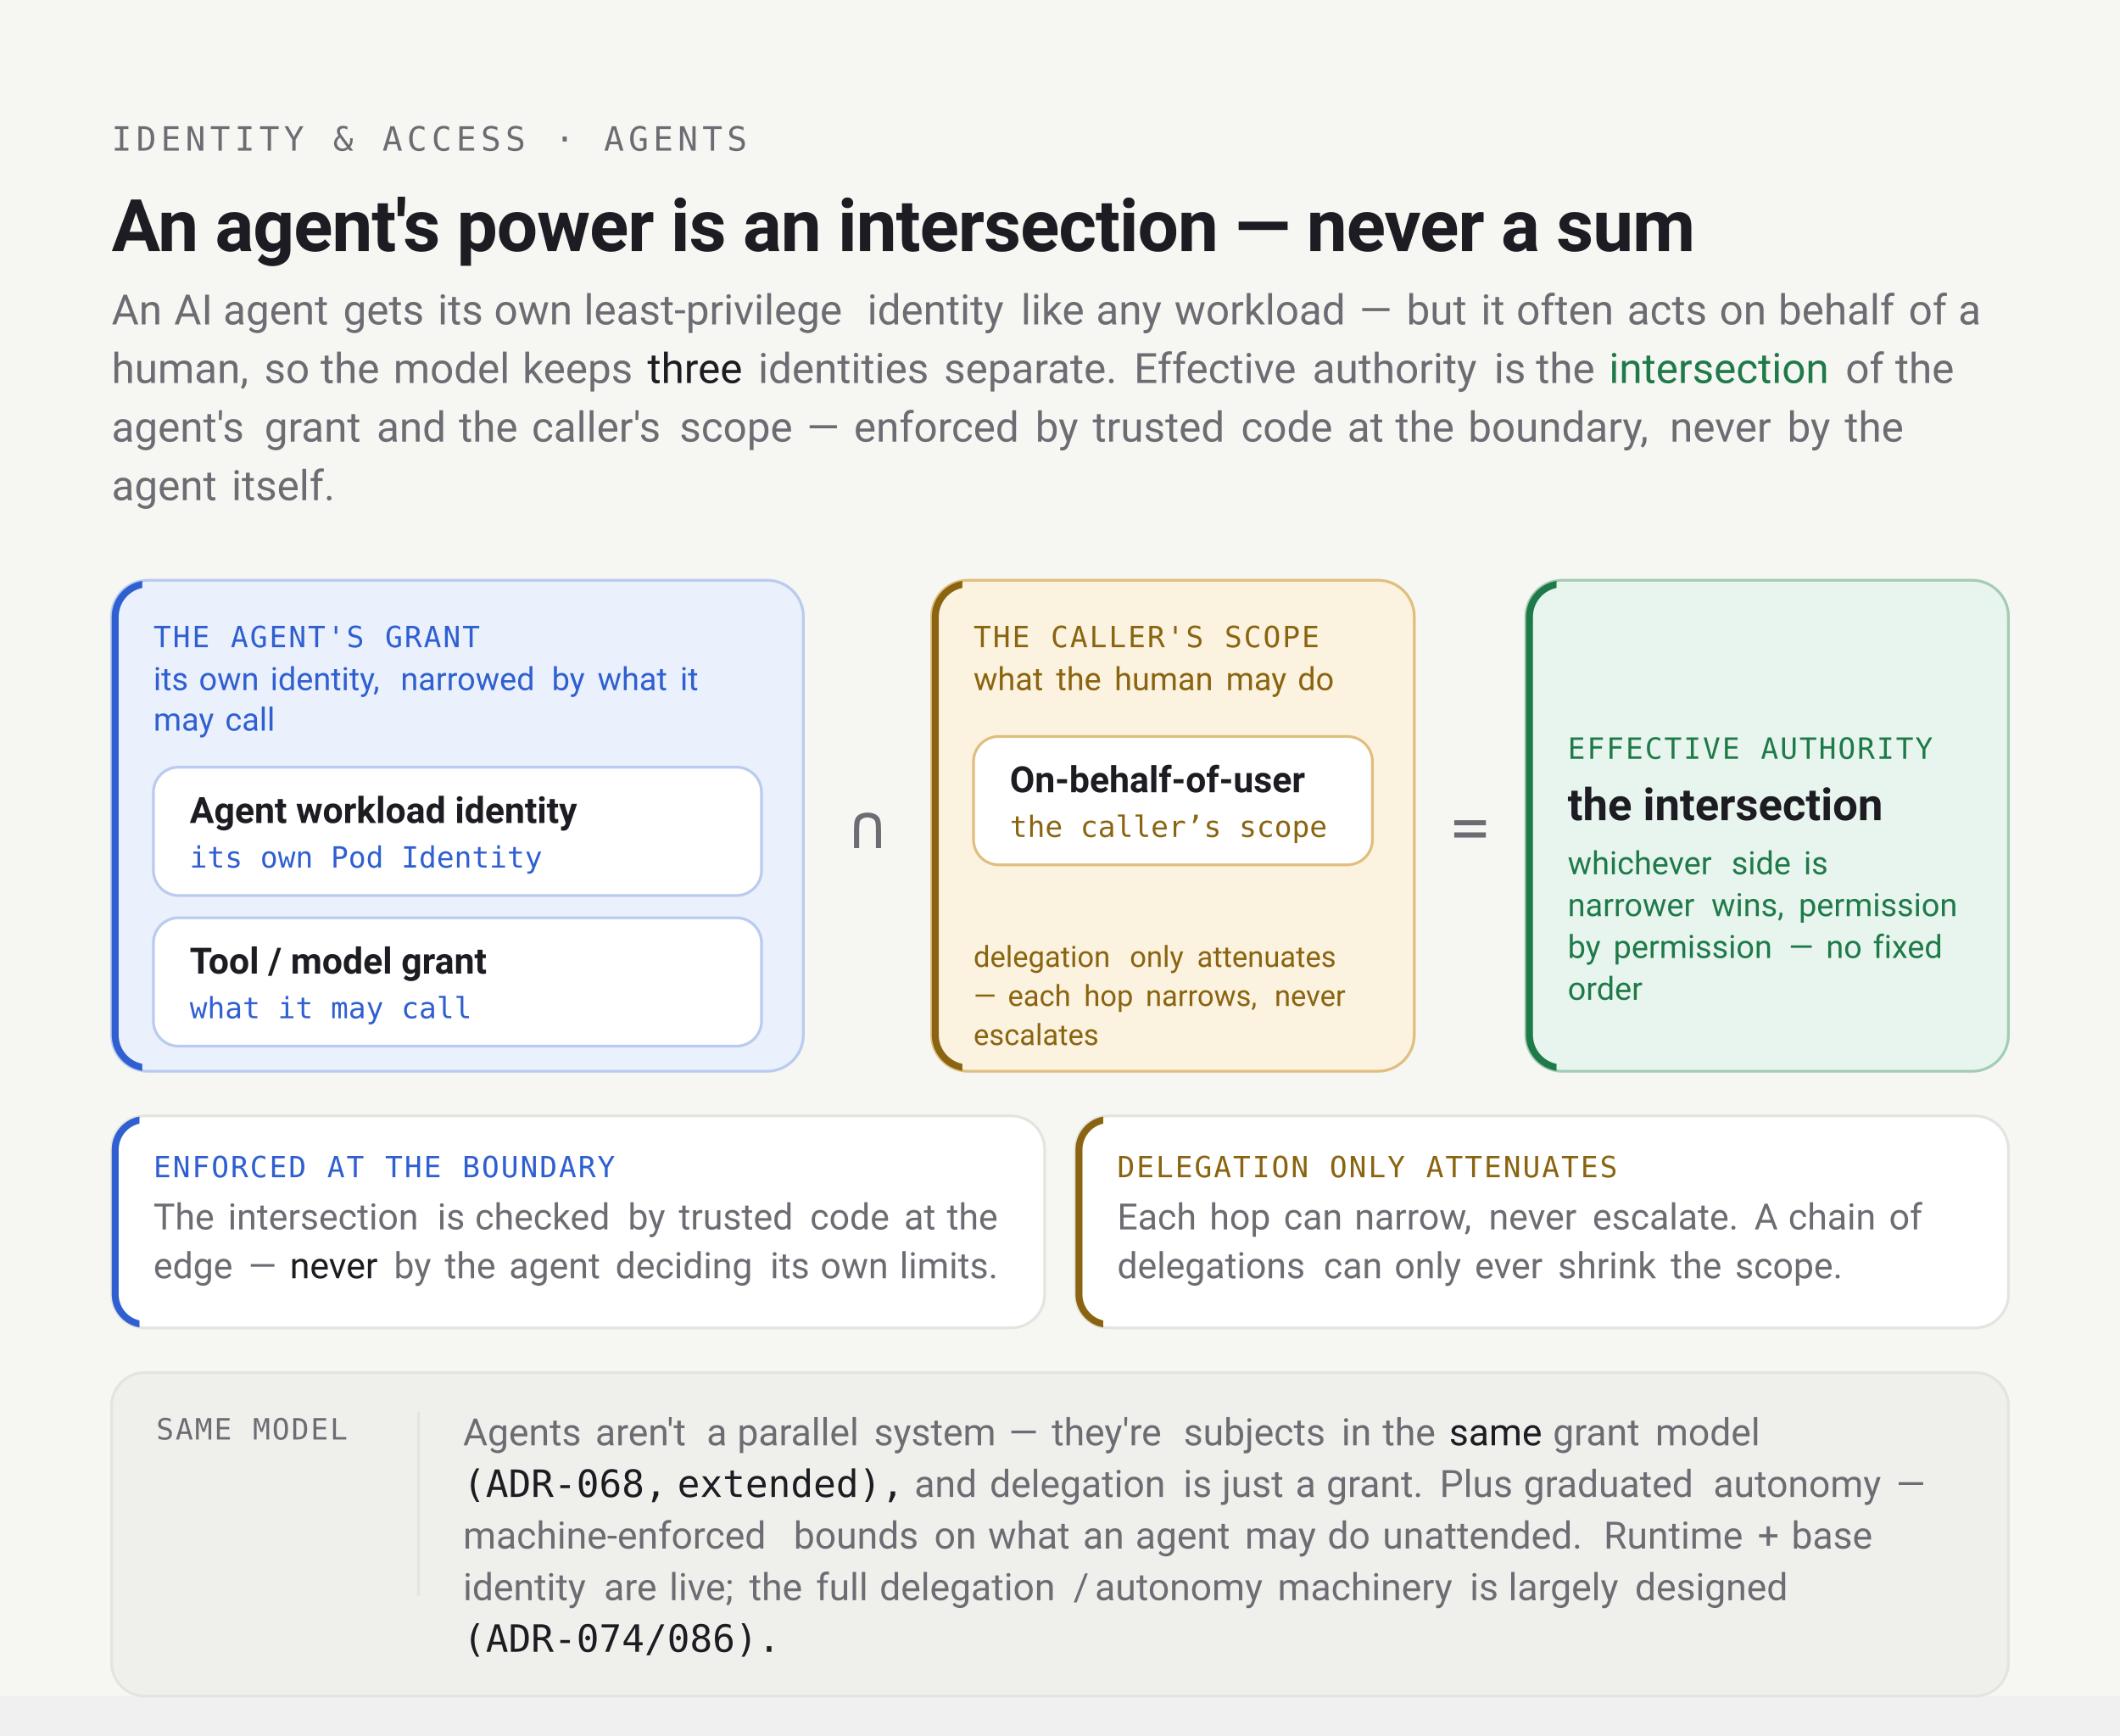
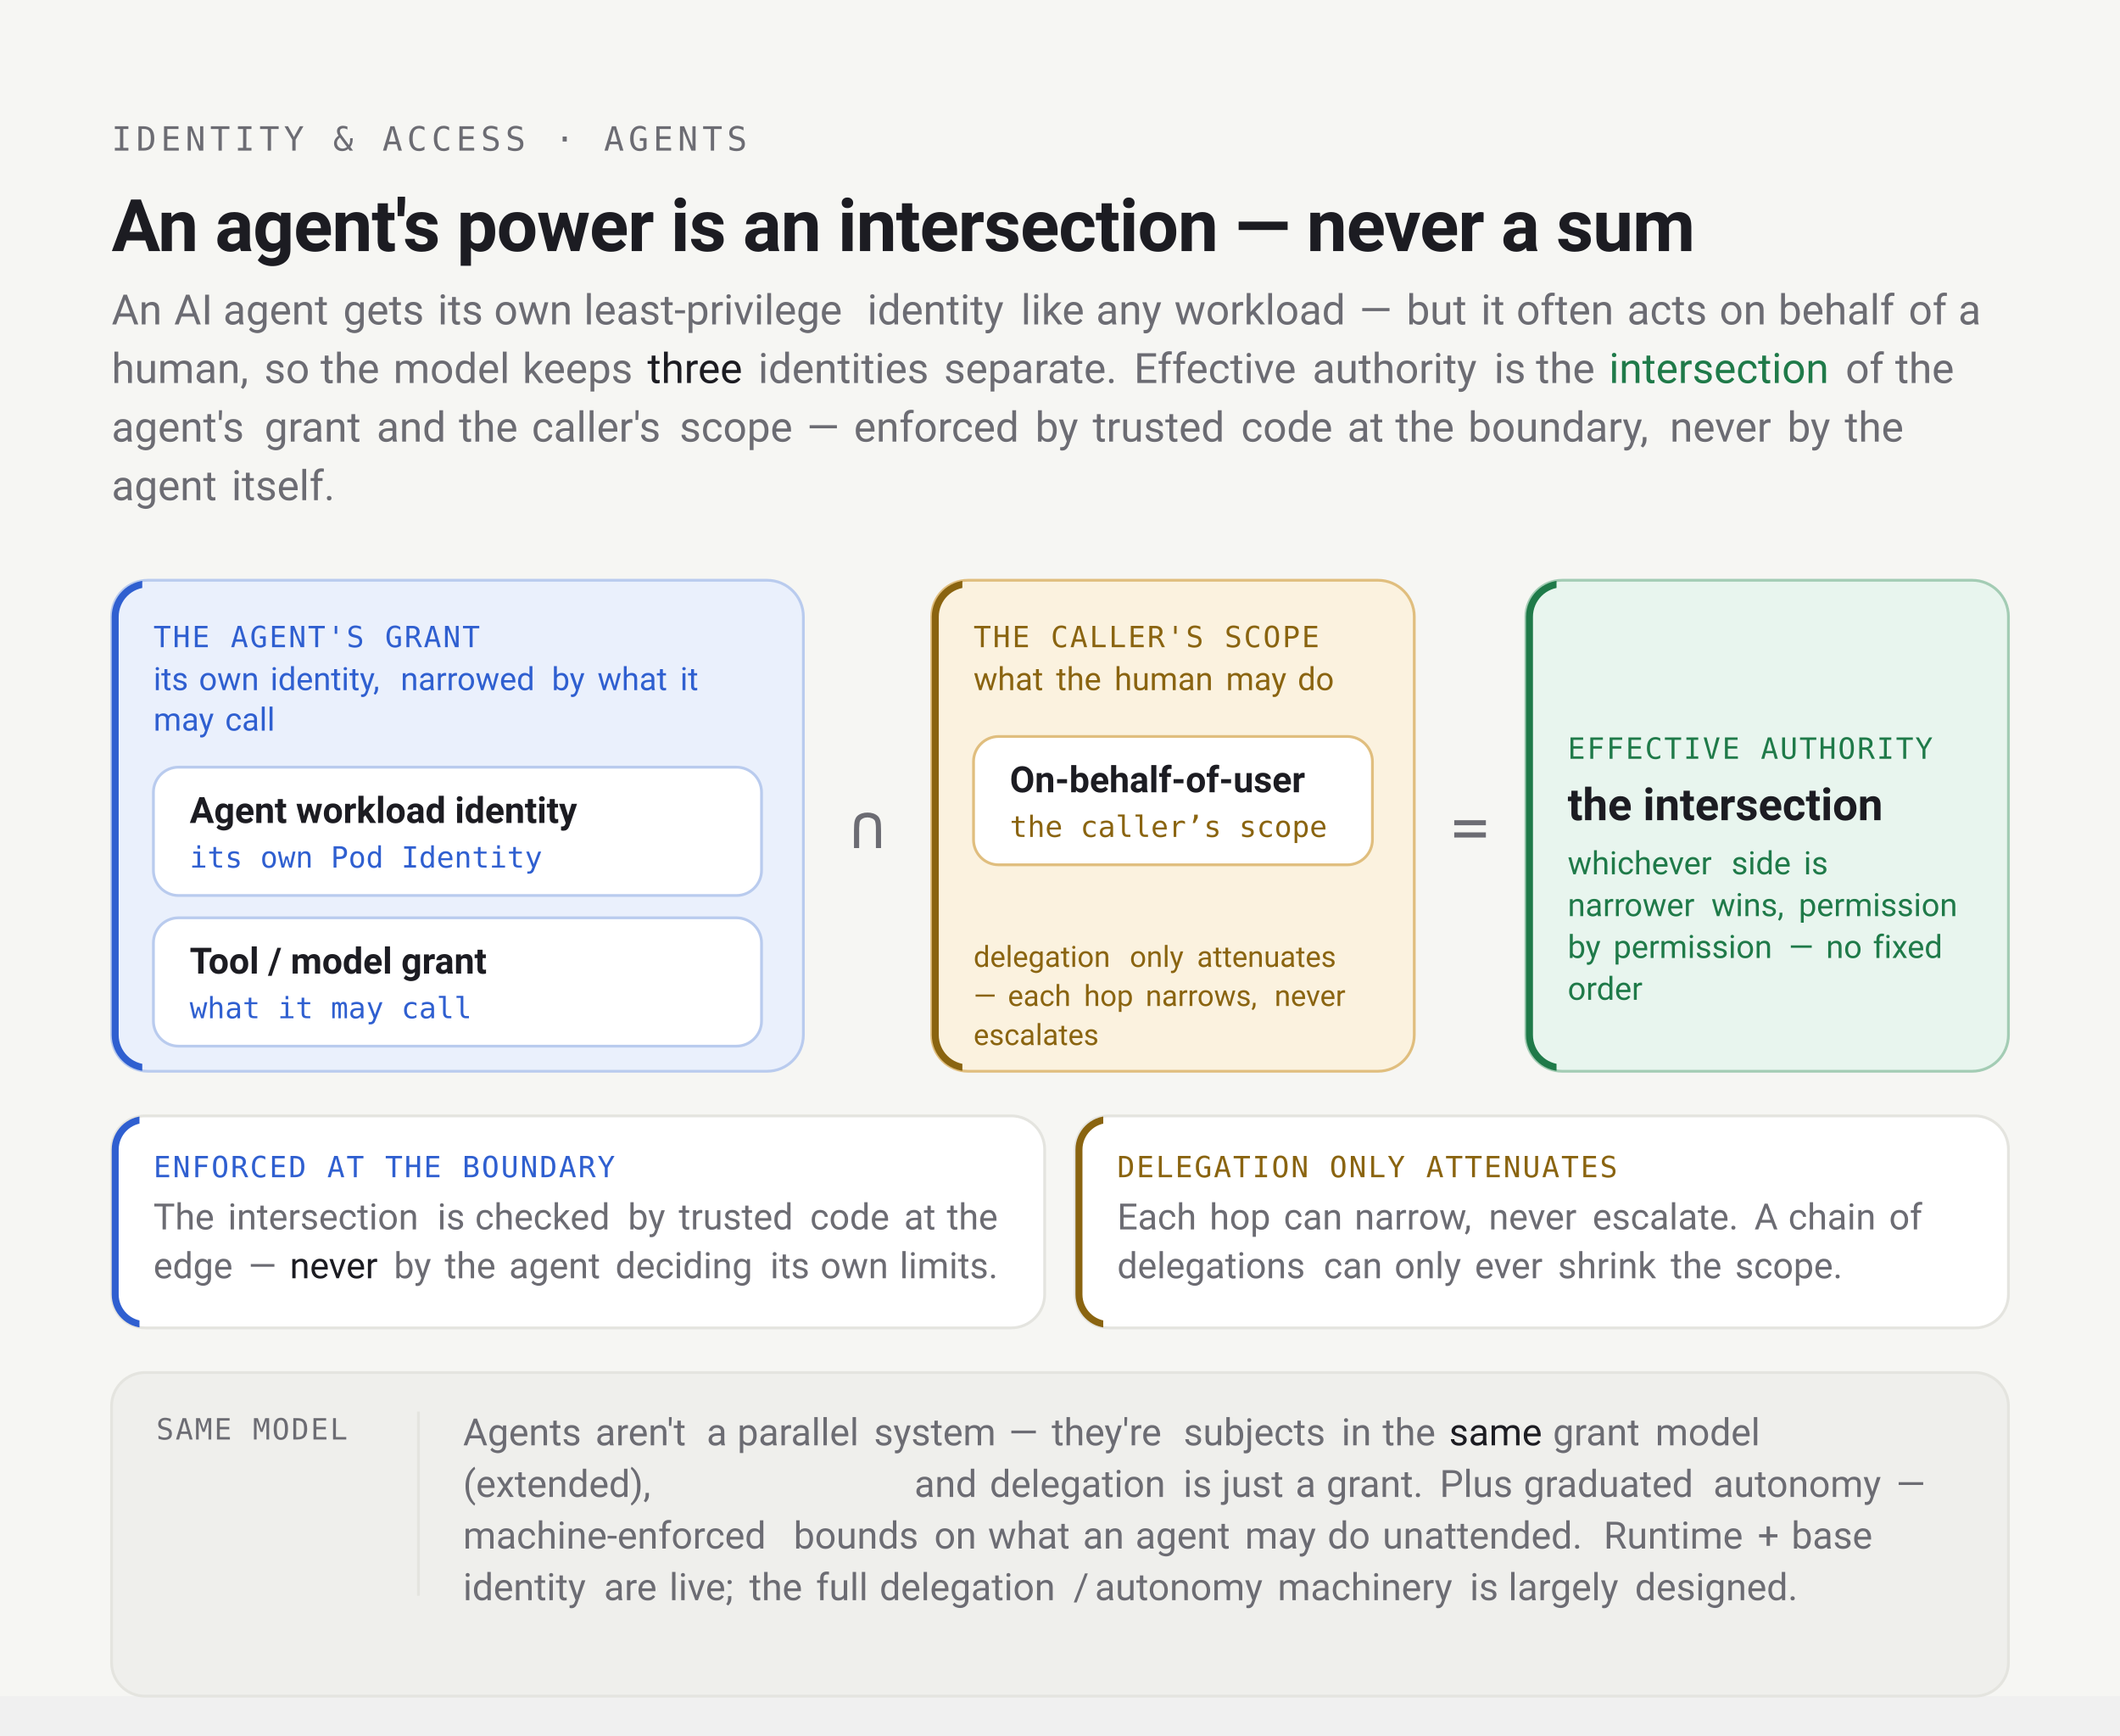
<svg xmlns="http://www.w3.org/2000/svg" viewBox="0 0 760 622" width="760" height="622" xml:space="preserve" font-family="system-ui,-apple-system,'Segoe UI',Roboto,Helvetica,Arial,sans-serif">
  <style>@media(prefers-color-scheme:dark){[fill="#f6f6f3"]{fill:#1b1b18}[stroke="#f6f6f3"]{stroke:#1b1b18}[fill="#6c6c73"]{fill:#898990}[stroke="#6c6c73"]{stroke:#898990}[fill="#1c1c22"]{fill:#dddde3}[stroke="#1c1c22"]{stroke:#dddde3}[fill="#1f7a49"]{fill:#45d487}[stroke="#1f7a49"]{stroke:#45d487}[fill="#eaf0fc"]{fill:#172a50}[stroke="#eaf0fc"]{stroke:#172a50}[fill="#b9cbee"]{fill:#1e3869}[stroke="#b9cbee"]{stroke:#1e3869}[fill="#2f5fd0"]{fill:#7798e3}[stroke="#2f5fd0"]{stroke:#7798e3}[fill="#ffffff"]{fill:#141414}[stroke="#ffffff"]{stroke:#141414}[fill="#fbf2df"]{fill:#554219}[stroke="#fbf2df"]{stroke:#554219}[fill="#e0be7e"]{fill:#e6c68a}[stroke="#e0be7e"]{stroke:#e6c68a}[fill="#8a6410"]{fill:#ecb02d}[stroke="#8a6410"]{stroke:#ecb02d}[fill="#e8f5ee"]{fill:#214b35}[stroke="#e8f5ee"]{stroke:#214b35}[fill="#a3ccb4"]{fill:#a2cdb4}[stroke="#a3ccb4"]{stroke:#a2cdb4}[fill="#e4e4df"]{fill:#252521}[stroke="#e4e4df"]{stroke:#252521}[fill="#efefec"]{fill:#1f1f1b}[stroke="#efefec"]{stroke:#1f1f1b}}</style>
  <style>@media(prefers-color-scheme:dark){.f_bg{fill:#15161c}.f_blueBg{fill:#172a50}.f_greenBg{fill:#16331f}.f_text{fill:#e6e6ea}.f_muted{fill:#9a9aa3}.f_blue{fill:#7fa0ee}.f_green{fill:#4fd08a}.f_amber{fill:#e0b050}}</style>
  <defs>
    <clipPath id="abar0">
      <rect x="39.0" y="207.0" width="12.0" height="178.0" />
    </clipPath>
    <clipPath id="abar1">
      <rect x="333.0" y="207.0" width="12.0" height="178.0" />
    </clipPath>
    <clipPath id="abar2">
      <rect x="546.0" y="207.0" width="12.0" height="178.0" />
    </clipPath>
    <clipPath id="abar3">
      <rect x="39.0" y="399.0" width="11.0" height="78.0" />
    </clipPath>
    <clipPath id="abar4">
      <rect x="384.5" y="399.0" width="11.0" height="78.0" />
    </clipPath>
  </defs>
  <rect x="0" y="0" width="760" height="608" class="f_bg" fill="#f6f6f3" />
  <text x="40" y="54" font-size="12" class="f_muted mono" fill="#6c6c73" font-family="ui-monospace,SFMono-Regular,Menlo,Consolas,monospace" letter-spacing="1.6px">IDENTITY &amp; ACCESS · AGENTS</text>
  <text x="40" y="90" font-size="26" class="f_text" fill="#1c1c22" font-family="system-ui,-apple-system,'Segoe UI',Roboto,Helvetica,Arial,sans-serif" font-weight="600" letter-spacing="-0.3px">An agent's power is an intersection — never a sum</text>
  <text y="116.3" font-size="15">
    <tspan x="40.0" class="f_muted" fill="#6c6c73" font-family="system-ui,-apple-system,'Segoe UI',Roboto,Helvetica,Arial,sans-serif">An</tspan>
    <tspan x="62.4" class="f_muted" fill="#6c6c73" font-family="system-ui,-apple-system,'Segoe UI',Roboto,Helvetica,Arial,sans-serif">AI</tspan>
    <tspan x="80.0" class="f_muted" fill="#6c6c73" font-family="system-ui,-apple-system,'Segoe UI',Roboto,Helvetica,Arial,sans-serif">agent</tspan>
    <tspan x="123.0" class="f_muted" fill="#6c6c73" font-family="system-ui,-apple-system,'Segoe UI',Roboto,Helvetica,Arial,sans-serif">gets</tspan>
    <tspan x="156.9" class="f_muted" fill="#6c6c73" font-family="system-ui,-apple-system,'Segoe UI',Roboto,Helvetica,Arial,sans-serif">its</tspan>
    <tspan x="177.1" class="f_muted" fill="#6c6c73" font-family="system-ui,-apple-system,'Segoe UI',Roboto,Helvetica,Arial,sans-serif">own</tspan>
    <tspan x="209.3" class="f_muted" fill="#6c6c73" font-family="system-ui,-apple-system,'Segoe UI',Roboto,Helvetica,Arial,sans-serif">least-privilege</tspan>
    <tspan x="310.9" class="f_muted" fill="#6c6c73" font-family="system-ui,-apple-system,'Segoe UI',Roboto,Helvetica,Arial,sans-serif">identity</tspan>
    <tspan x="366.0" class="f_muted" fill="#6c6c73" font-family="system-ui,-apple-system,'Segoe UI',Roboto,Helvetica,Arial,sans-serif">like</tspan>
    <tspan x="392.9" class="f_muted" fill="#6c6c73" font-family="system-ui,-apple-system,'Segoe UI',Roboto,Helvetica,Arial,sans-serif">any</tspan>
    <tspan x="421.0" class="f_muted" fill="#6c6c73" font-family="system-ui,-apple-system,'Segoe UI',Roboto,Helvetica,Arial,sans-serif">workload</tspan>
    <tspan x="487.3" class="f_muted" fill="#6c6c73" font-family="system-ui,-apple-system,'Segoe UI',Roboto,Helvetica,Arial,sans-serif">—</tspan>
    <tspan x="504.2" class="f_muted" fill="#6c6c73" font-family="system-ui,-apple-system,'Segoe UI',Roboto,Helvetica,Arial,sans-serif">but</tspan>
    <tspan x="530.9" class="f_muted" fill="#6c6c73" font-family="system-ui,-apple-system,'Segoe UI',Roboto,Helvetica,Arial,sans-serif">it</tspan>
    <tspan x="543.6" class="f_muted" fill="#6c6c73" font-family="system-ui,-apple-system,'Segoe UI',Roboto,Helvetica,Arial,sans-serif">often</tspan>
    <tspan x="583.3" class="f_muted" fill="#6c6c73" font-family="system-ui,-apple-system,'Segoe UI',Roboto,Helvetica,Arial,sans-serif">acts</tspan>
    <tspan x="616.4" class="f_muted" fill="#6c6c73" font-family="system-ui,-apple-system,'Segoe UI',Roboto,Helvetica,Arial,sans-serif">on</tspan>
    <tspan x="637.5" class="f_muted" fill="#6c6c73" font-family="system-ui,-apple-system,'Segoe UI',Roboto,Helvetica,Arial,sans-serif">behalf</tspan>
    <tspan x="684.2" class="f_muted" fill="#6c6c73" font-family="system-ui,-apple-system,'Segoe UI',Roboto,Helvetica,Arial,sans-serif">of</tspan>
    <tspan x="702.0" class="f_muted" fill="#6c6c73" font-family="system-ui,-apple-system,'Segoe UI',Roboto,Helvetica,Arial,sans-serif">a</tspan>
  </text>
  <text y="137.3" font-size="15">
    <tspan x="40.0" class="f_muted" fill="#6c6c73" font-family="system-ui,-apple-system,'Segoe UI',Roboto,Helvetica,Arial,sans-serif">human,</tspan>
    <tspan x="94.7" class="f_muted" fill="#6c6c73" font-family="system-ui,-apple-system,'Segoe UI',Roboto,Helvetica,Arial,sans-serif">so</tspan>
    <tspan x="114.9" class="f_muted" fill="#6c6c73" font-family="system-ui,-apple-system,'Segoe UI',Roboto,Helvetica,Arial,sans-serif">the</tspan>
    <tspan x="141.0" class="f_muted" fill="#6c6c73" font-family="system-ui,-apple-system,'Segoe UI',Roboto,Helvetica,Arial,sans-serif">model</tspan>
    <tspan x="187.3" class="f_muted" fill="#6c6c73" font-family="system-ui,-apple-system,'Segoe UI',Roboto,Helvetica,Arial,sans-serif">keeps</tspan>
    <tspan x="232.1" class="f_text" fill="#1c1c22" font-family="system-ui,-apple-system,'Segoe UI',Roboto,Helvetica,Arial,sans-serif">three</tspan>
    <tspan x="271.8" class="f_muted" fill="#6c6c73" font-family="system-ui,-apple-system,'Segoe UI',Roboto,Helvetica,Arial,sans-serif">identities</tspan>
    <tspan x="338.4" class="f_muted" fill="#6c6c73" font-family="system-ui,-apple-system,'Segoe UI',Roboto,Helvetica,Arial,sans-serif">separate.</tspan>
    <tspan x="406.5" class="f_muted" fill="#6c6c73" font-family="system-ui,-apple-system,'Segoe UI',Roboto,Helvetica,Arial,sans-serif">Effective</tspan>
    <tspan x="470.5" class="f_muted" fill="#6c6c73" font-family="system-ui,-apple-system,'Segoe UI',Roboto,Helvetica,Arial,sans-serif">authority</tspan>
    <tspan x="535.6" class="f_muted" fill="#6c6c73" font-family="system-ui,-apple-system,'Segoe UI',Roboto,Helvetica,Arial,sans-serif">is</tspan>
    <tspan x="550.6" class="f_muted" fill="#6c6c73" font-family="system-ui,-apple-system,'Segoe UI',Roboto,Helvetica,Arial,sans-serif">the</tspan>
    <tspan x="576.8" class="f_green" fill="#1f7a49" font-family="system-ui,-apple-system,'Segoe UI',Roboto,Helvetica,Arial,sans-serif">intersection</tspan>
    <tspan x="661.6" class="f_muted" fill="#6c6c73" font-family="system-ui,-apple-system,'Segoe UI',Roboto,Helvetica,Arial,sans-serif">of</tspan>
    <tspan x="679.4" class="f_muted" fill="#6c6c73" font-family="system-ui,-apple-system,'Segoe UI',Roboto,Helvetica,Arial,sans-serif">the</tspan>
  </text>
  <text y="158.3" font-size="15">
    <tspan x="40.0" class="f_muted" fill="#6c6c73" font-family="system-ui,-apple-system,'Segoe UI',Roboto,Helvetica,Arial,sans-serif">agent's</tspan>
    <tspan x="94.8" class="f_muted" fill="#6c6c73" font-family="system-ui,-apple-system,'Segoe UI',Roboto,Helvetica,Arial,sans-serif">grant</tspan>
    <tspan x="135.0" class="f_muted" fill="#6c6c73" font-family="system-ui,-apple-system,'Segoe UI',Roboto,Helvetica,Arial,sans-serif">and</tspan>
    <tspan x="164.5" class="f_muted" fill="#6c6c73" font-family="system-ui,-apple-system,'Segoe UI',Roboto,Helvetica,Arial,sans-serif">the</tspan>
    <tspan x="190.6" class="f_muted" fill="#6c6c73" font-family="system-ui,-apple-system,'Segoe UI',Roboto,Helvetica,Arial,sans-serif">caller's</tspan>
    <tspan x="243.6" class="f_muted" fill="#6c6c73" font-family="system-ui,-apple-system,'Segoe UI',Roboto,Helvetica,Arial,sans-serif">scope</tspan>
    <tspan x="289.2" class="f_muted" fill="#6c6c73" font-family="system-ui,-apple-system,'Segoe UI',Roboto,Helvetica,Arial,sans-serif">—</tspan>
    <tspan x="306.1" class="f_muted" fill="#6c6c73" font-family="system-ui,-apple-system,'Segoe UI',Roboto,Helvetica,Arial,sans-serif">enforced</tspan>
    <tspan x="371.1" class="f_muted" fill="#6c6c73" font-family="system-ui,-apple-system,'Segoe UI',Roboto,Helvetica,Arial,sans-serif">by</tspan>
    <tspan x="391.7" class="f_muted" fill="#6c6c73" font-family="system-ui,-apple-system,'Segoe UI',Roboto,Helvetica,Arial,sans-serif">trusted</tspan>
    <tspan x="444.9" class="f_muted" fill="#6c6c73" font-family="system-ui,-apple-system,'Segoe UI',Roboto,Helvetica,Arial,sans-serif">code</tspan>
    <tspan x="483.0" class="f_muted" fill="#6c6c73" font-family="system-ui,-apple-system,'Segoe UI',Roboto,Helvetica,Arial,sans-serif">at</tspan>
    <tspan x="500.2" class="f_muted" fill="#6c6c73" font-family="system-ui,-apple-system,'Segoe UI',Roboto,Helvetica,Arial,sans-serif">the</tspan>
    <tspan x="526.3" class="f_muted" fill="#6c6c73" font-family="system-ui,-apple-system,'Segoe UI',Roboto,Helvetica,Arial,sans-serif">boundary,</tspan>
    <tspan x="598.6" class="f_muted" fill="#6c6c73" font-family="system-ui,-apple-system,'Segoe UI',Roboto,Helvetica,Arial,sans-serif">never</tspan>
    <tspan x="640.7" class="f_muted" fill="#6c6c73" font-family="system-ui,-apple-system,'Segoe UI',Roboto,Helvetica,Arial,sans-serif">by</tspan>
    <tspan x="661.3" class="f_muted" fill="#6c6c73" font-family="system-ui,-apple-system,'Segoe UI',Roboto,Helvetica,Arial,sans-serif">the</tspan>
  </text>
  <text y="179.3" font-size="15">
    <tspan x="40.0" class="f_muted" fill="#6c6c73" font-family="system-ui,-apple-system,'Segoe UI',Roboto,Helvetica,Arial,sans-serif">agent</tspan>
    <tspan x="83.0" class="f_muted" fill="#6c6c73" font-family="system-ui,-apple-system,'Segoe UI',Roboto,Helvetica,Arial,sans-serif">itself.</tspan>
  </text>
  <clipPath id="c0">
    <rect x="40" y="208" width="248" height="176" rx="13" />
  </clipPath>
  <rect x="40" y="208" width="248" height="176" rx="13" class="f_blueBg" fill="#eaf0fc" stroke="#b9cbee" stroke-width="1" />
  <g clip-path="url(#c0)">
    <rect x="41.3" y="209.3" width="245.5" height="173.5" rx="11.8" fill="none" stroke="#2f5fd0" stroke-width="2.5" clip-path="url(#abar0)" />
  </g>
  <text x="55" y="232" font-size="10.5" class="f_blue mono" fill="#2f5fd0" font-family="ui-monospace,SFMono-Regular,Menlo,Consolas,monospace" letter-spacing="0.6px">THE AGENT'S GRANT</text>
  <text y="247.4" font-size="11.5">
    <tspan x="55.0" class="f_blue" fill="#2f5fd0" font-family="system-ui,-apple-system,'Segoe UI',Roboto,Helvetica,Arial,sans-serif">its</tspan>
    <tspan x="71.3" class="f_blue" fill="#2f5fd0" font-family="system-ui,-apple-system,'Segoe UI',Roboto,Helvetica,Arial,sans-serif">own</tspan>
    <tspan x="96.9" class="f_blue" fill="#2f5fd0" font-family="system-ui,-apple-system,'Segoe UI',Roboto,Helvetica,Arial,sans-serif">identity,</tspan>
    <tspan x="143.6" class="f_blue" fill="#2f5fd0" font-family="system-ui,-apple-system,'Segoe UI',Roboto,Helvetica,Arial,sans-serif">narrowed</tspan>
    <tspan x="197.8" class="f_blue" fill="#2f5fd0" font-family="system-ui,-apple-system,'Segoe UI',Roboto,Helvetica,Arial,sans-serif">by</tspan>
    <tspan x="214.2" class="f_blue" fill="#2f5fd0" font-family="system-ui,-apple-system,'Segoe UI',Roboto,Helvetica,Arial,sans-serif">what</tspan>
    <tspan x="243.8" class="f_blue" fill="#2f5fd0" font-family="system-ui,-apple-system,'Segoe UI',Roboto,Helvetica,Arial,sans-serif">it</tspan>
  </text>
  <text y="261.9" font-size="11.5">
    <tspan x="55.0" class="f_blue" fill="#2f5fd0" font-family="system-ui,-apple-system,'Segoe UI',Roboto,Helvetica,Arial,sans-serif">may</tspan>
    <tspan x="80.7" class="f_blue" fill="#2f5fd0" font-family="system-ui,-apple-system,'Segoe UI',Roboto,Helvetica,Arial,sans-serif">call</tspan>
  </text>
  <rect x="55" y="275" width="218" height="46" rx="9" class="f_card" fill="#ffffff" stroke="#b9cbee" stroke-width="1" />
  <text x="68" y="295" font-size="13" class="f_text" fill="#1c1c22" font-family="system-ui,-apple-system,'Segoe UI',Roboto,Helvetica,Arial,sans-serif" font-weight="600">Agent workload identity</text>
  <text x="68" y="311" font-size="10.5" class="f_blue mono" fill="#2f5fd0" font-family="ui-monospace,SFMono-Regular,Menlo,Consolas,monospace">its own Pod Identity</text>
  <rect x="55" y="329" width="218" height="46" rx="9" class="f_card" fill="#ffffff" stroke="#b9cbee" stroke-width="1" />
  <text x="68" y="349" font-size="13" class="f_text" fill="#1c1c22" font-family="system-ui,-apple-system,'Segoe UI',Roboto,Helvetica,Arial,sans-serif" font-weight="600">Tool / model grant</text>
  <text x="68" y="365" font-size="10.5" class="f_blue mono" fill="#2f5fd0" font-family="ui-monospace,SFMono-Regular,Menlo,Consolas,monospace">what it may call</text>
  <text x="311" y="304" font-size="22" class="f_muted mono" fill="#6c6c73" font-family="ui-monospace,SFMono-Regular,Menlo,Consolas,monospace" text-anchor="middle">∩</text>
  <clipPath id="c1">
    <rect x="334" y="208" width="173" height="176" rx="13" />
  </clipPath>
  <rect x="334" y="208" width="173" height="176" rx="13" class="f_amberBg" fill="#fbf2df" stroke="#e0be7e" stroke-width="1" />
  <g clip-path="url(#c1)">
    <rect x="335.3" y="209.3" width="170.5" height="173.5" rx="11.8" fill="none" stroke="#8a6410" stroke-width="2.5" clip-path="url(#abar1)" />
  </g>
  <text x="349" y="232" font-size="10.5" class="f_amber mono" fill="#8a6410" font-family="ui-monospace,SFMono-Regular,Menlo,Consolas,monospace" letter-spacing="0.6px">THE CALLER'S SCOPE</text>
  <text y="247.4" font-size="11.5">
    <tspan x="349.0" class="f_amber" fill="#8a6410" font-family="system-ui,-apple-system,'Segoe UI',Roboto,Helvetica,Arial,sans-serif">what</tspan>
    <tspan x="378.6" class="f_amber" fill="#8a6410" font-family="system-ui,-apple-system,'Segoe UI',Roboto,Helvetica,Arial,sans-serif">the</tspan>
    <tspan x="399.5" class="f_amber" fill="#8a6410" font-family="system-ui,-apple-system,'Segoe UI',Roboto,Helvetica,Arial,sans-serif">human</tspan>
    <tspan x="439.5" class="f_amber" fill="#8a6410" font-family="system-ui,-apple-system,'Segoe UI',Roboto,Helvetica,Arial,sans-serif">may</tspan>
    <tspan x="465.2" class="f_amber" fill="#8a6410" font-family="system-ui,-apple-system,'Segoe UI',Roboto,Helvetica,Arial,sans-serif">do</tspan>
  </text>
  <rect x="349" y="264" width="143" height="46" rx="9" class="f_card" fill="#ffffff" stroke="#e0be7e" stroke-width="1" />
  <text x="362" y="284" font-size="13" class="f_text" fill="#1c1c22" font-family="system-ui,-apple-system,'Segoe UI',Roboto,Helvetica,Arial,sans-serif" font-weight="600">On-behalf-of-user</text>
  <text x="362" y="300" font-size="10.5" class="f_amber mono" fill="#8a6410" font-family="ui-monospace,SFMono-Regular,Menlo,Consolas,monospace">the caller’s scope</text>
  <text y="346.6" font-size="10.5">
    <tspan x="349.0" class="f_amber" fill="#8a6410" font-family="system-ui,-apple-system,'Segoe UI',Roboto,Helvetica,Arial,sans-serif">delegation</tspan>
    <tspan x="405.0" class="f_amber" fill="#8a6410" font-family="system-ui,-apple-system,'Segoe UI',Roboto,Helvetica,Arial,sans-serif">only</tspan>
    <tspan x="429.1" class="f_amber" fill="#8a6410" font-family="system-ui,-apple-system,'Segoe UI',Roboto,Helvetica,Arial,sans-serif">attenuates</tspan>
  </text>
  <text y="360.6" font-size="10.5">
    <tspan x="349.0" class="f_amber" fill="#8a6410" font-family="system-ui,-apple-system,'Segoe UI',Roboto,Helvetica,Arial,sans-serif">—</tspan>
    <tspan x="361.3" class="f_amber" fill="#8a6410" font-family="system-ui,-apple-system,'Segoe UI',Roboto,Helvetica,Arial,sans-serif">each</tspan>
    <tspan x="388.6" class="f_amber" fill="#8a6410" font-family="system-ui,-apple-system,'Segoe UI',Roboto,Helvetica,Arial,sans-serif">hop</tspan>
    <tspan x="410.7" class="f_amber" fill="#8a6410" font-family="system-ui,-apple-system,'Segoe UI',Roboto,Helvetica,Arial,sans-serif">narrows,</tspan>
    <tspan x="456.9" class="f_amber" fill="#8a6410" font-family="system-ui,-apple-system,'Segoe UI',Roboto,Helvetica,Arial,sans-serif">never</tspan>
  </text>
  <text y="374.6" font-size="10.5">
    <tspan x="349.0" class="f_amber" fill="#8a6410" font-family="system-ui,-apple-system,'Segoe UI',Roboto,Helvetica,Arial,sans-serif">escalates</tspan>
  </text>
  <text x="527" y="304" font-size="22" class="f_muted mono" fill="#6c6c73" font-family="ui-monospace,SFMono-Regular,Menlo,Consolas,monospace" text-anchor="middle">=</text>
  <clipPath id="c2">
    <rect x="547" y="208" width="173" height="176" rx="13" />
  </clipPath>
  <rect x="547" y="208" width="173" height="176" rx="13" class="f_greenBg" fill="#e8f5ee" stroke="#a3ccb4" stroke-width="1" />
  <g clip-path="url(#c2)">
    <rect x="548.3" y="209.3" width="170.5" height="173.5" rx="11.8" fill="none" stroke="#1f7a49" stroke-width="2.5" clip-path="url(#abar2)" />
  </g>
  <text x="562" y="272" font-size="10.5" class="f_green mono" fill="#1f7a49" font-family="ui-monospace,SFMono-Regular,Menlo,Consolas,monospace" letter-spacing="0.6px">EFFECTIVE AUTHORITY</text>
  <text x="562" y="294" font-size="16" class="f_text" fill="#1c1c22" font-family="system-ui,-apple-system,'Segoe UI',Roboto,Helvetica,Arial,sans-serif" font-weight="600">the intersection</text>
  <text y="313.4" font-size="11.5">
    <tspan x="562.0" class="f_green" fill="#1f7a49" font-family="system-ui,-apple-system,'Segoe UI',Roboto,Helvetica,Arial,sans-serif">whichever</tspan>
    <tspan x="620.7" class="f_green" fill="#1f7a49" font-family="system-ui,-apple-system,'Segoe UI',Roboto,Helvetica,Arial,sans-serif">side</tspan>
    <tspan x="646.6" class="f_green" fill="#1f7a49" font-family="system-ui,-apple-system,'Segoe UI',Roboto,Helvetica,Arial,sans-serif">is</tspan>
  </text>
  <text y="328.4" font-size="11.5">
    <tspan x="562.0" class="f_green" fill="#1f7a49" font-family="system-ui,-apple-system,'Segoe UI',Roboto,Helvetica,Arial,sans-serif">narrower</tspan>
    <tspan x="613.5" class="f_green" fill="#1f7a49" font-family="system-ui,-apple-system,'Segoe UI',Roboto,Helvetica,Arial,sans-serif">wins,</tspan>
    <tspan x="644.8" class="f_green" fill="#1f7a49" font-family="system-ui,-apple-system,'Segoe UI',Roboto,Helvetica,Arial,sans-serif">permission</tspan>
  </text>
  <text y="343.4" font-size="11.5">
    <tspan x="562.0" class="f_green" fill="#1f7a49" font-family="system-ui,-apple-system,'Segoe UI',Roboto,Helvetica,Arial,sans-serif">by</tspan>
    <tspan x="578.4" class="f_green" fill="#1f7a49" font-family="system-ui,-apple-system,'Segoe UI',Roboto,Helvetica,Arial,sans-serif">permission</tspan>
    <tspan x="641.2" class="f_green" fill="#1f7a49" font-family="system-ui,-apple-system,'Segoe UI',Roboto,Helvetica,Arial,sans-serif">—</tspan>
    <tspan x="654.6" class="f_green" fill="#1f7a49" font-family="system-ui,-apple-system,'Segoe UI',Roboto,Helvetica,Arial,sans-serif">no</tspan>
    <tspan x="671.4" class="f_green" fill="#1f7a49" font-family="system-ui,-apple-system,'Segoe UI',Roboto,Helvetica,Arial,sans-serif">fixed</tspan>
  </text>
  <text y="358.4" font-size="11.5">
    <tspan x="562.0" class="f_green" fill="#1f7a49" font-family="system-ui,-apple-system,'Segoe UI',Roboto,Helvetica,Arial,sans-serif">order</tspan>
  </text>
  <clipPath id="c3">
    <rect x="40" y="400" width="334.5" height="76" rx="12" />
  </clipPath>
  <rect x="40" y="400" width="334.5" height="76" rx="12" class="f_card" fill="#ffffff" stroke="#e4e4df" stroke-width="1" />
  <g clip-path="url(#c3)">
    <rect x="41.3" y="401.3" width="332.0" height="73.5" rx="10.8" fill="none" stroke="#2f5fd0" stroke-width="2.5" clip-path="url(#abar3)" />
  </g>
  <text x="55" y="422" font-size="10.5" class="f_blue mono" fill="#2f5fd0" font-family="ui-monospace,SFMono-Regular,Menlo,Consolas,monospace" letter-spacing="0.6px">ENFORCED AT THE BOUNDARY</text>
  <text y="440.7" font-size="13">
    <tspan x="55.0" class="f_muted" fill="#6c6c73" font-family="system-ui,-apple-system,'Segoe UI',Roboto,Helvetica,Arial,sans-serif">The</tspan>
    <tspan x="81.7" class="f_muted" fill="#6c6c73" font-family="system-ui,-apple-system,'Segoe UI',Roboto,Helvetica,Arial,sans-serif">intersection</tspan>
    <tspan x="156.8" class="f_muted" fill="#6c6c73" font-family="system-ui,-apple-system,'Segoe UI',Roboto,Helvetica,Arial,sans-serif">is</tspan>
    <tspan x="170.3" class="f_muted" fill="#6c6c73" font-family="system-ui,-apple-system,'Segoe UI',Roboto,Helvetica,Arial,sans-serif">checked</tspan>
    <tspan x="225.1" class="f_muted" fill="#6c6c73" font-family="system-ui,-apple-system,'Segoe UI',Roboto,Helvetica,Arial,sans-serif">by</tspan>
    <tspan x="243.3" class="f_muted" fill="#6c6c73" font-family="system-ui,-apple-system,'Segoe UI',Roboto,Helvetica,Arial,sans-serif">trusted</tspan>
    <tspan x="290.4" class="f_muted" fill="#6c6c73" font-family="system-ui,-apple-system,'Segoe UI',Roboto,Helvetica,Arial,sans-serif">code</tspan>
    <tspan x="324.1" class="f_muted" fill="#6c6c73" font-family="system-ui,-apple-system,'Segoe UI',Roboto,Helvetica,Arial,sans-serif">at</tspan>
    <tspan x="339.4" class="f_muted" fill="#6c6c73" font-family="system-ui,-apple-system,'Segoe UI',Roboto,Helvetica,Arial,sans-serif">the</tspan>
  </text>
  <text y="458.2" font-size="13">
    <tspan x="55.0" class="f_muted" fill="#6c6c73" font-family="system-ui,-apple-system,'Segoe UI',Roboto,Helvetica,Arial,sans-serif">edge</tspan>
    <tspan x="89.0" class="f_muted" fill="#6c6c73" font-family="system-ui,-apple-system,'Segoe UI',Roboto,Helvetica,Arial,sans-serif">—</tspan>
    <tspan x="103.9" class="f_text" fill="#1c1c22" font-family="system-ui,-apple-system,'Segoe UI',Roboto,Helvetica,Arial,sans-serif">never</tspan>
    <tspan x="141.2" class="f_muted" fill="#6c6c73" font-family="system-ui,-apple-system,'Segoe UI',Roboto,Helvetica,Arial,sans-serif">by</tspan>
    <tspan x="159.4" class="f_muted" fill="#6c6c73" font-family="system-ui,-apple-system,'Segoe UI',Roboto,Helvetica,Arial,sans-serif">the</tspan>
    <tspan x="182.5" class="f_muted" fill="#6c6c73" font-family="system-ui,-apple-system,'Segoe UI',Roboto,Helvetica,Arial,sans-serif">agent</tspan>
    <tspan x="220.6" class="f_muted" fill="#6c6c73" font-family="system-ui,-apple-system,'Segoe UI',Roboto,Helvetica,Arial,sans-serif">deciding</tspan>
    <tspan x="276.1" class="f_muted" fill="#6c6c73" font-family="system-ui,-apple-system,'Segoe UI',Roboto,Helvetica,Arial,sans-serif">its</tspan>
    <tspan x="294.1" class="f_muted" fill="#6c6c73" font-family="system-ui,-apple-system,'Segoe UI',Roboto,Helvetica,Arial,sans-serif">own</tspan>
    <tspan x="322.5" class="f_muted" fill="#6c6c73" font-family="system-ui,-apple-system,'Segoe UI',Roboto,Helvetica,Arial,sans-serif">limits.</tspan>
  </text>
  <clipPath id="c4">
    <rect x="385.5" y="400" width="334.5" height="76" rx="12" />
  </clipPath>
  <rect x="385.5" y="400" width="334.5" height="76" rx="12" class="f_card" fill="#ffffff" stroke="#e4e4df" stroke-width="1" />
  <g clip-path="url(#c4)">
    <rect x="386.8" y="401.3" width="332.0" height="73.5" rx="10.8" fill="none" stroke="#8a6410" stroke-width="2.5" clip-path="url(#abar4)" />
  </g>
  <text x="400.5" y="422" font-size="10.5" class="f_amber mono" fill="#8a6410" font-family="ui-monospace,SFMono-Regular,Menlo,Consolas,monospace" letter-spacing="0.6px">DELEGATION ONLY ATTENUATES</text>
  <text y="440.7" font-size="13">
    <tspan x="400.5" class="f_muted" fill="#6c6c73" font-family="system-ui,-apple-system,'Segoe UI',Roboto,Helvetica,Arial,sans-serif">Each</tspan>
    <tspan x="433.6" class="f_muted" fill="#6c6c73" font-family="system-ui,-apple-system,'Segoe UI',Roboto,Helvetica,Arial,sans-serif">hop</tspan>
    <tspan x="460.2" class="f_muted" fill="#6c6c73" font-family="system-ui,-apple-system,'Segoe UI',Roboto,Helvetica,Arial,sans-serif">can</tspan>
    <tspan x="485.6" class="f_muted" fill="#6c6c73" font-family="system-ui,-apple-system,'Segoe UI',Roboto,Helvetica,Arial,sans-serif">narrow,</tspan>
    <tspan x="533.7" class="f_muted" fill="#6c6c73" font-family="system-ui,-apple-system,'Segoe UI',Roboto,Helvetica,Arial,sans-serif">never</tspan>
    <tspan x="570.9" class="f_muted" fill="#6c6c73" font-family="system-ui,-apple-system,'Segoe UI',Roboto,Helvetica,Arial,sans-serif">escalate.</tspan>
    <tspan x="628.9" class="f_muted" fill="#6c6c73" font-family="system-ui,-apple-system,'Segoe UI',Roboto,Helvetica,Arial,sans-serif">A</tspan>
    <tspan x="641.1" class="f_muted" fill="#6c6c73" font-family="system-ui,-apple-system,'Segoe UI',Roboto,Helvetica,Arial,sans-serif">chain</tspan>
    <tspan x="677.2" class="f_muted" fill="#6c6c73" font-family="system-ui,-apple-system,'Segoe UI',Roboto,Helvetica,Arial,sans-serif">of</tspan>
  </text>
  <text y="458.2" font-size="13">
    <tspan x="400.5" class="f_muted" fill="#6c6c73" font-family="system-ui,-apple-system,'Segoe UI',Roboto,Helvetica,Arial,sans-serif">delegations</tspan>
    <tspan x="474.5" class="f_muted" fill="#6c6c73" font-family="system-ui,-apple-system,'Segoe UI',Roboto,Helvetica,Arial,sans-serif">can</tspan>
    <tspan x="499.9" class="f_muted" fill="#6c6c73" font-family="system-ui,-apple-system,'Segoe UI',Roboto,Helvetica,Arial,sans-serif">only</tspan>
    <tspan x="528.7" class="f_muted" fill="#6c6c73" font-family="system-ui,-apple-system,'Segoe UI',Roboto,Helvetica,Arial,sans-serif">ever</tspan>
    <tspan x="558.5" class="f_muted" fill="#6c6c73" font-family="system-ui,-apple-system,'Segoe UI',Roboto,Helvetica,Arial,sans-serif">shrink</tspan>
    <tspan x="598.9" class="f_muted" fill="#6c6c73" font-family="system-ui,-apple-system,'Segoe UI',Roboto,Helvetica,Arial,sans-serif">the</tspan>
    <tspan x="622.0" class="f_muted" fill="#6c6c73" font-family="system-ui,-apple-system,'Segoe UI',Roboto,Helvetica,Arial,sans-serif">scope.</tspan>
  </text>
  <rect x="40" y="492" width="680" height="116" rx="12" class="f_panelBg" fill="#efefec" stroke="#e4e4df" stroke-width="1" />
  <text x="56" y="516" font-size="10.5" class="f_muted mono" fill="#6c6c73" font-family="ui-monospace,SFMono-Regular,Menlo,Consolas,monospace" letter-spacing="0.6px">SAME MODEL</text>
  <line x1="150" y1="506" x2="150" y2="572" stroke="#e4e4df" stroke-width="1" />
  <text y="518.1" font-size="13.5">
    <tspan x="166.0" class="f_muted" fill="#6c6c73" font-family="system-ui,-apple-system,'Segoe UI',Roboto,Helvetica,Arial,sans-serif">Agents</tspan>
    <tspan x="213.4" class="f_muted" fill="#6c6c73" font-family="system-ui,-apple-system,'Segoe UI',Roboto,Helvetica,Arial,sans-serif">aren't</tspan>
    <tspan x="253.3" class="f_muted" fill="#6c6c73" font-family="system-ui,-apple-system,'Segoe UI',Roboto,Helvetica,Arial,sans-serif">a</tspan>
    <tspan x="264.3" class="f_muted" fill="#6c6c73" font-family="system-ui,-apple-system,'Segoe UI',Roboto,Helvetica,Arial,sans-serif">parallel</tspan>
    <tspan x="313.3" class="f_muted" fill="#6c6c73" font-family="system-ui,-apple-system,'Segoe UI',Roboto,Helvetica,Arial,sans-serif">system</tspan>
    <tspan x="361.6" class="f_muted" fill="#6c6c73" font-family="system-ui,-apple-system,'Segoe UI',Roboto,Helvetica,Arial,sans-serif">—</tspan>
    <tspan x="377.0" class="f_muted" fill="#6c6c73" font-family="system-ui,-apple-system,'Segoe UI',Roboto,Helvetica,Arial,sans-serif">they're</tspan>
    <tspan x="424.3" class="f_muted" fill="#6c6c73" font-family="system-ui,-apple-system,'Segoe UI',Roboto,Helvetica,Arial,sans-serif">subjects</tspan>
    <tspan x="480.9" class="f_muted" fill="#6c6c73" font-family="system-ui,-apple-system,'Segoe UI',Roboto,Helvetica,Arial,sans-serif">in</tspan>
    <tspan x="495.6" class="f_muted" fill="#6c6c73" font-family="system-ui,-apple-system,'Segoe UI',Roboto,Helvetica,Arial,sans-serif">the</tspan>
    <tspan x="519.5" class="f_text" fill="#1c1c22" font-family="system-ui,-apple-system,'Segoe UI',Roboto,Helvetica,Arial,sans-serif">same</tspan>
    <tspan x="556.7" class="f_muted" fill="#6c6c73" font-family="system-ui,-apple-system,'Segoe UI',Roboto,Helvetica,Arial,sans-serif">grant</tspan>
    <tspan x="593.4" class="f_muted" fill="#6c6c73" font-family="system-ui,-apple-system,'Segoe UI',Roboto,Helvetica,Arial,sans-serif">model</tspan>
  </text>
  <text y="536.6" font-size="13.5">
-     <tspan x="166.0" class="f_text mono" fill="#1c1c22" font-family="ui-monospace,SFMono-Regular,Menlo,Consolas,monospace">(ADR-068,</tspan>
-     <tspan x="242.8" class="f_text mono" fill="#1c1c22" font-family="ui-monospace,SFMono-Regular,Menlo,Consolas,monospace">extended),</tspan>
+     <tspan x="166.0" class="f_muted" fill="#6c6c73" font-family="system-ui,-apple-system,'Segoe UI',Roboto,Helvetica,Arial,sans-serif">(extended),</tspan>
    <tspan x="327.8" class="f_muted" fill="#6c6c73" font-family="system-ui,-apple-system,'Segoe UI',Roboto,Helvetica,Arial,sans-serif">and</tspan>
    <tspan x="354.8" class="f_muted" fill="#6c6c73" font-family="system-ui,-apple-system,'Segoe UI',Roboto,Helvetica,Arial,sans-serif">delegation</tspan>
    <tspan x="424.2" class="f_muted" fill="#6c6c73" font-family="system-ui,-apple-system,'Segoe UI',Roboto,Helvetica,Arial,sans-serif">is</tspan>
    <tspan x="438.1" class="f_muted" fill="#6c6c73" font-family="system-ui,-apple-system,'Segoe UI',Roboto,Helvetica,Arial,sans-serif">just</tspan>
    <tspan x="464.4" class="f_muted" fill="#6c6c73" font-family="system-ui,-apple-system,'Segoe UI',Roboto,Helvetica,Arial,sans-serif">a</tspan>
    <tspan x="475.5" class="f_muted" fill="#6c6c73" font-family="system-ui,-apple-system,'Segoe UI',Roboto,Helvetica,Arial,sans-serif">grant.</tspan>
    <tspan x="516.1" class="f_muted" fill="#6c6c73" font-family="system-ui,-apple-system,'Segoe UI',Roboto,Helvetica,Arial,sans-serif">Plus</tspan>
    <tspan x="546.2" class="f_muted" fill="#6c6c73" font-family="system-ui,-apple-system,'Segoe UI',Roboto,Helvetica,Arial,sans-serif">graduated</tspan>
    <tspan x="614.2" class="f_muted" fill="#6c6c73" font-family="system-ui,-apple-system,'Segoe UI',Roboto,Helvetica,Arial,sans-serif">autonomy</tspan>
    <tspan x="679.7" class="f_muted" fill="#6c6c73" font-family="system-ui,-apple-system,'Segoe UI',Roboto,Helvetica,Arial,sans-serif">—</tspan>
  </text>
  <text y="555.1" font-size="13.5">
    <tspan x="166.0" class="f_muted" fill="#6c6c73" font-family="system-ui,-apple-system,'Segoe UI',Roboto,Helvetica,Arial,sans-serif">machine-enforced</tspan>
    <tspan x="284.5" class="f_muted" fill="#6c6c73" font-family="system-ui,-apple-system,'Segoe UI',Roboto,Helvetica,Arial,sans-serif">bounds</tspan>
    <tspan x="334.9" class="f_muted" fill="#6c6c73" font-family="system-ui,-apple-system,'Segoe UI',Roboto,Helvetica,Arial,sans-serif">on</tspan>
    <tspan x="354.2" class="f_muted" fill="#6c6c73" font-family="system-ui,-apple-system,'Segoe UI',Roboto,Helvetica,Arial,sans-serif">what</tspan>
    <tspan x="388.2" class="f_muted" fill="#6c6c73" font-family="system-ui,-apple-system,'Segoe UI',Roboto,Helvetica,Arial,sans-serif">an</tspan>
    <tspan x="407.0" class="f_muted" fill="#6c6c73" font-family="system-ui,-apple-system,'Segoe UI',Roboto,Helvetica,Arial,sans-serif">agent</tspan>
    <tspan x="446.3" class="f_muted" fill="#6c6c73" font-family="system-ui,-apple-system,'Segoe UI',Roboto,Helvetica,Arial,sans-serif">may</tspan>
    <tspan x="475.9" class="f_muted" fill="#6c6c73" font-family="system-ui,-apple-system,'Segoe UI',Roboto,Helvetica,Arial,sans-serif">do</tspan>
    <tspan x="495.6" class="f_muted" fill="#6c6c73" font-family="system-ui,-apple-system,'Segoe UI',Roboto,Helvetica,Arial,sans-serif">unattended.</tspan>
    <tspan x="574.9" class="f_muted" fill="#6c6c73" font-family="system-ui,-apple-system,'Segoe UI',Roboto,Helvetica,Arial,sans-serif">Runtime</tspan>
    <tspan x="630.1" class="f_muted" fill="#6c6c73" font-family="system-ui,-apple-system,'Segoe UI',Roboto,Helvetica,Arial,sans-serif">+</tspan>
    <tspan x="642.2" class="f_muted" fill="#6c6c73" font-family="system-ui,-apple-system,'Segoe UI',Roboto,Helvetica,Arial,sans-serif">base</tspan>
  </text>
  <text y="573.6" font-size="13.5">
    <tspan x="166.0" class="f_muted" fill="#6c6c73" font-family="system-ui,-apple-system,'Segoe UI',Roboto,Helvetica,Arial,sans-serif">identity</tspan>
    <tspan x="216.5" class="f_muted" fill="#6c6c73" font-family="system-ui,-apple-system,'Segoe UI',Roboto,Helvetica,Arial,sans-serif">are</tspan>
    <tspan x="239.9" class="f_muted" fill="#6c6c73" font-family="system-ui,-apple-system,'Segoe UI',Roboto,Helvetica,Arial,sans-serif">live;</tspan>
    <tspan x="268.6" class="f_muted" fill="#6c6c73" font-family="system-ui,-apple-system,'Segoe UI',Roboto,Helvetica,Arial,sans-serif">the</tspan>
    <tspan x="292.5" class="f_muted" fill="#6c6c73" font-family="system-ui,-apple-system,'Segoe UI',Roboto,Helvetica,Arial,sans-serif">full</tspan>
    <tspan x="315.3" class="f_muted" fill="#6c6c73" font-family="system-ui,-apple-system,'Segoe UI',Roboto,Helvetica,Arial,sans-serif">delegation</tspan>
    <tspan x="384.8" class="f_muted" fill="#6c6c73" font-family="system-ui,-apple-system,'Segoe UI',Roboto,Helvetica,Arial,sans-serif">/</tspan>
    <tspan x="392.5" class="f_muted" fill="#6c6c73" font-family="system-ui,-apple-system,'Segoe UI',Roboto,Helvetica,Arial,sans-serif">autonomy</tspan>
    <tspan x="458.0" class="f_muted" fill="#6c6c73" font-family="system-ui,-apple-system,'Segoe UI',Roboto,Helvetica,Arial,sans-serif">machinery</tspan>
    <tspan x="526.9" class="f_muted" fill="#6c6c73" font-family="system-ui,-apple-system,'Segoe UI',Roboto,Helvetica,Arial,sans-serif">is</tspan>
    <tspan x="540.7" class="f_muted" fill="#6c6c73" font-family="system-ui,-apple-system,'Segoe UI',Roboto,Helvetica,Arial,sans-serif">largely</tspan>
-     <tspan x="586.1" class="f_muted" fill="#6c6c73" font-family="system-ui,-apple-system,'Segoe UI',Roboto,Helvetica,Arial,sans-serif">designed</tspan>
-   </text>
-   <text y="592.1" font-size="13.5">
-     <tspan x="166.0" class="f_text mono" fill="#1c1c22" font-family="ui-monospace,SFMono-Regular,Menlo,Consolas,monospace">(ADR-074/086).</tspan>
+     <tspan x="586.1" class="f_muted" fill="#6c6c73" font-family="system-ui,-apple-system,'Segoe UI',Roboto,Helvetica,Arial,sans-serif">designed.</tspan>
  </text>
</svg>
